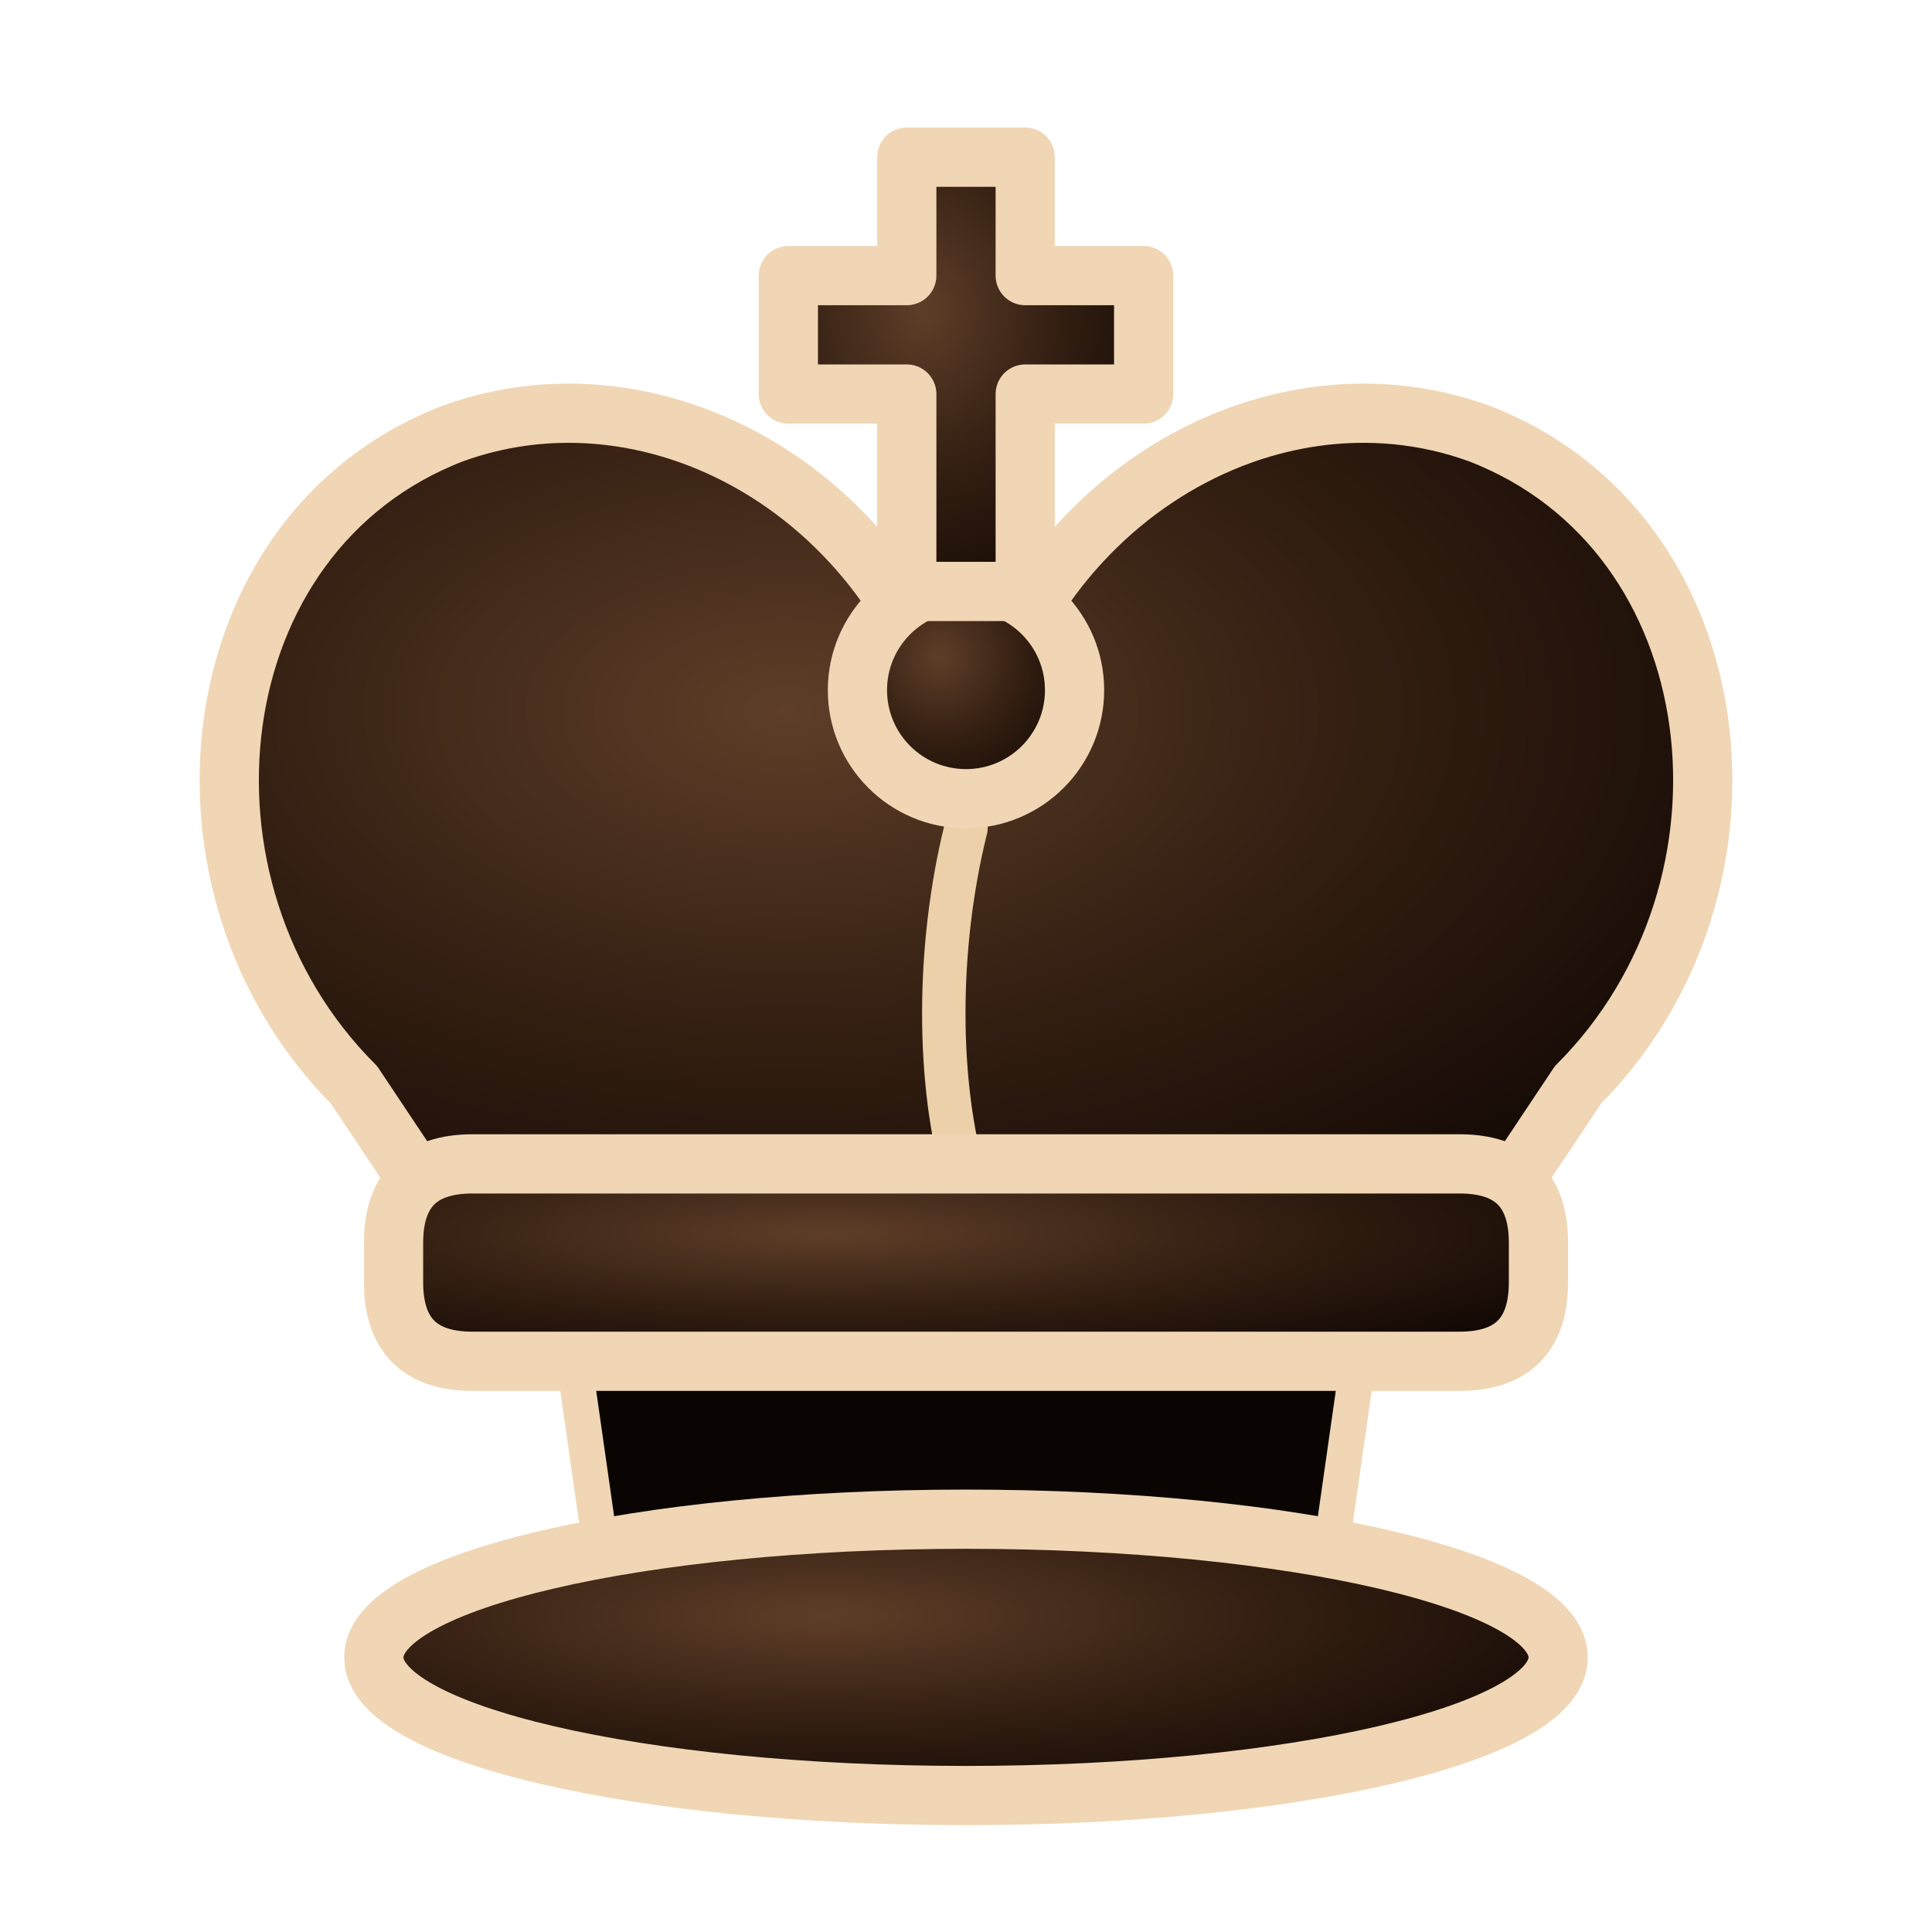
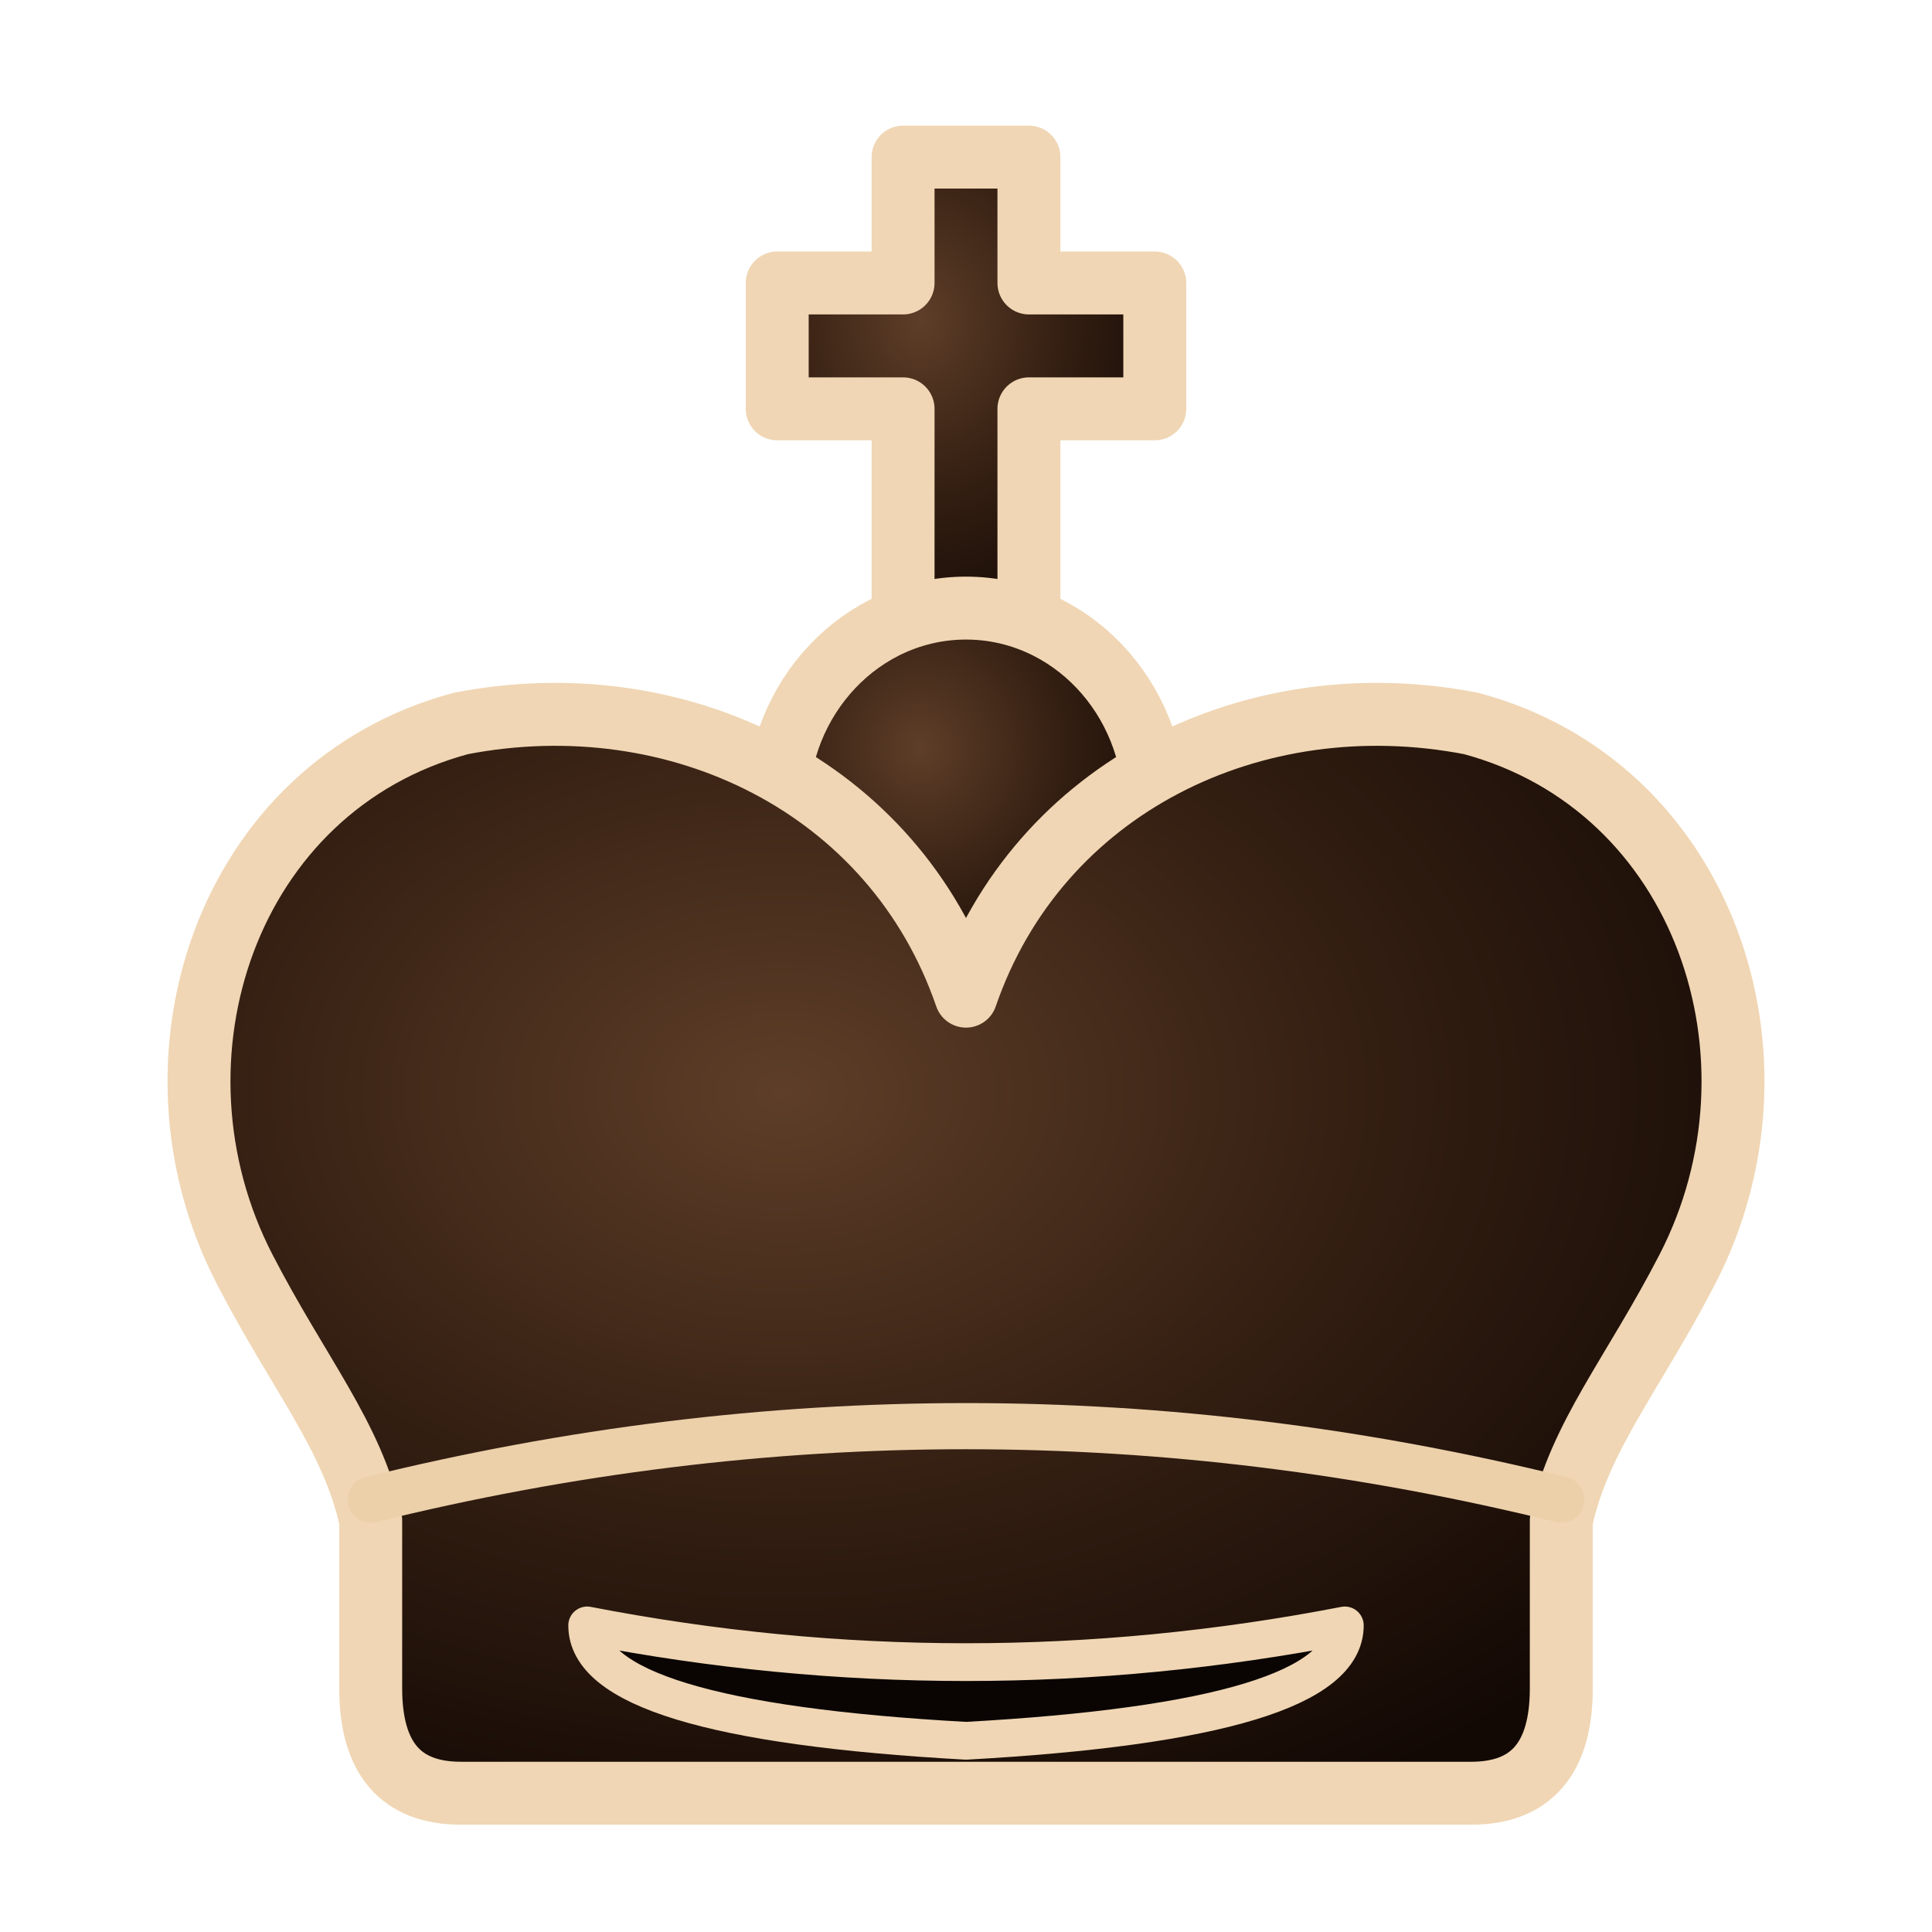
<svg xmlns="http://www.w3.org/2000/svg" viewBox="0 0 100 100" width="512" height="512">
  <defs>
    <radialGradient id="f" cx="0.38" cy="0.35" r="0.75">
      <stop offset="0" stop-color="#5e3e28" />
      <stop offset="0.5" stop-color="#341f12" />
      <stop offset="1" stop-color="#120804" />
    </radialGradient>
  </defs>
-   <g transform="translate(50,94.5) scale(1.0217) translate(-50.00,-94.53) translate(0,0)">
-     <path d="M30,70 L70,70 L68,84 L32,84 Z" fill="#0a0503" stroke="#f0d6b4" stroke-width="1.8" stroke-linejoin="round" />
-     <path d="M20,86 A30,7 0 1 0 80,86 A30,7 0 1 0 20,86 Z" fill="url(#f)" stroke="#f0d6b4" stroke-width="3.0" stroke-linejoin="round" />
-     <path d="M50,42 C48,28 35,20 24,24 C11,29 9,47 19,57 L25,66 L75,66 L81,57 C91,47 89,29 76,24 C65,20 52,28 50,42 Z" fill="url(#f)" stroke="#f0d6b4" stroke-width="3.0" stroke-linejoin="round" />
-     <path d="M50,44 C48.5,50 48.5,57 50,62" fill="none" stroke="#ecd0aa" stroke-width="2.2" stroke-linecap="round" />
-     <path d="M25,61 L75,61 Q79,61 79,65 L79,67 Q79,71 75,71 L25,71 Q21,71 21,67 L21,65 Q21,61 25,61 Z" fill="url(#f)" stroke="#f0d6b4" stroke-width="3.0" stroke-linejoin="round" />
-     <path d="M44.5,37 A5.5,5.5 0 1 0 55.5,37 A5.5,5.5 0 1 0 44.5,37 Z" fill="url(#f)" stroke="#f0d6b4" stroke-width="3.0" stroke-linejoin="round" />
-     <path d="M47,10 L53,10 L53,16 L59,16 L59,22 L53,22 L53,32 L47,32 L47,22 L41,22 L41,16 L47,16 Z" fill="url(#f)" stroke="#f0d6b4" stroke-width="3.0" stroke-linejoin="round" />
+   <g transform="translate(50,94.5) scale(1.0857) translate(-50.00,-85.55) translate(0,0)">
+     <path d="M47,6 L53,6 L53,12 L59,12 L59,18 L53,18 L53,28 L47,28 L47,18 L41,18 L41,12 L47,12 Z" fill="url(#f)" stroke="#f0d6b4" stroke-width="3.0" stroke-linejoin="round" />
+     <path d="M41,37 A9,9.5 0 1 0 59,37 A9,9.5 0 1 0 41,37 Z" fill="url(#f)" stroke="#f0d6b4" stroke-width="3.0" stroke-linejoin="round" />
+     <path d="M50.00,46 C46.56,36 36.24,31 25.92,33 C14.74,36 10.44,49 15.60,59 C18.18,64 20.76,67 21.62,71 L21.62,79 Q21.62,84 25.92,84 L74.08,84 Q78.38,84 78.38,79 L78.38,71 C79.24,67 81.82,64 84.40,59 C89.56,49 85.26,36 74.08,33 C63.76,31 53.44,36 50.00,46 Z" fill="url(#f)" stroke="#f0d6b4" stroke-width="3.0" stroke-linejoin="round" />
+     <path d="M21.62,70 Q50.00,63 78.38,70" fill="none" stroke="#ecd0aa" stroke-width="2.2" stroke-linecap="round" />
+     <path d="M31.94,76 Q50.00,79.5 68.06,76 Q68.06,80.5 50.00,81.5 Q31.94,80.5 31.94,76 Z" fill="#0a0503" stroke="#f0d6b4" stroke-width="1.8" stroke-linejoin="round" />
  </g>
</svg>
